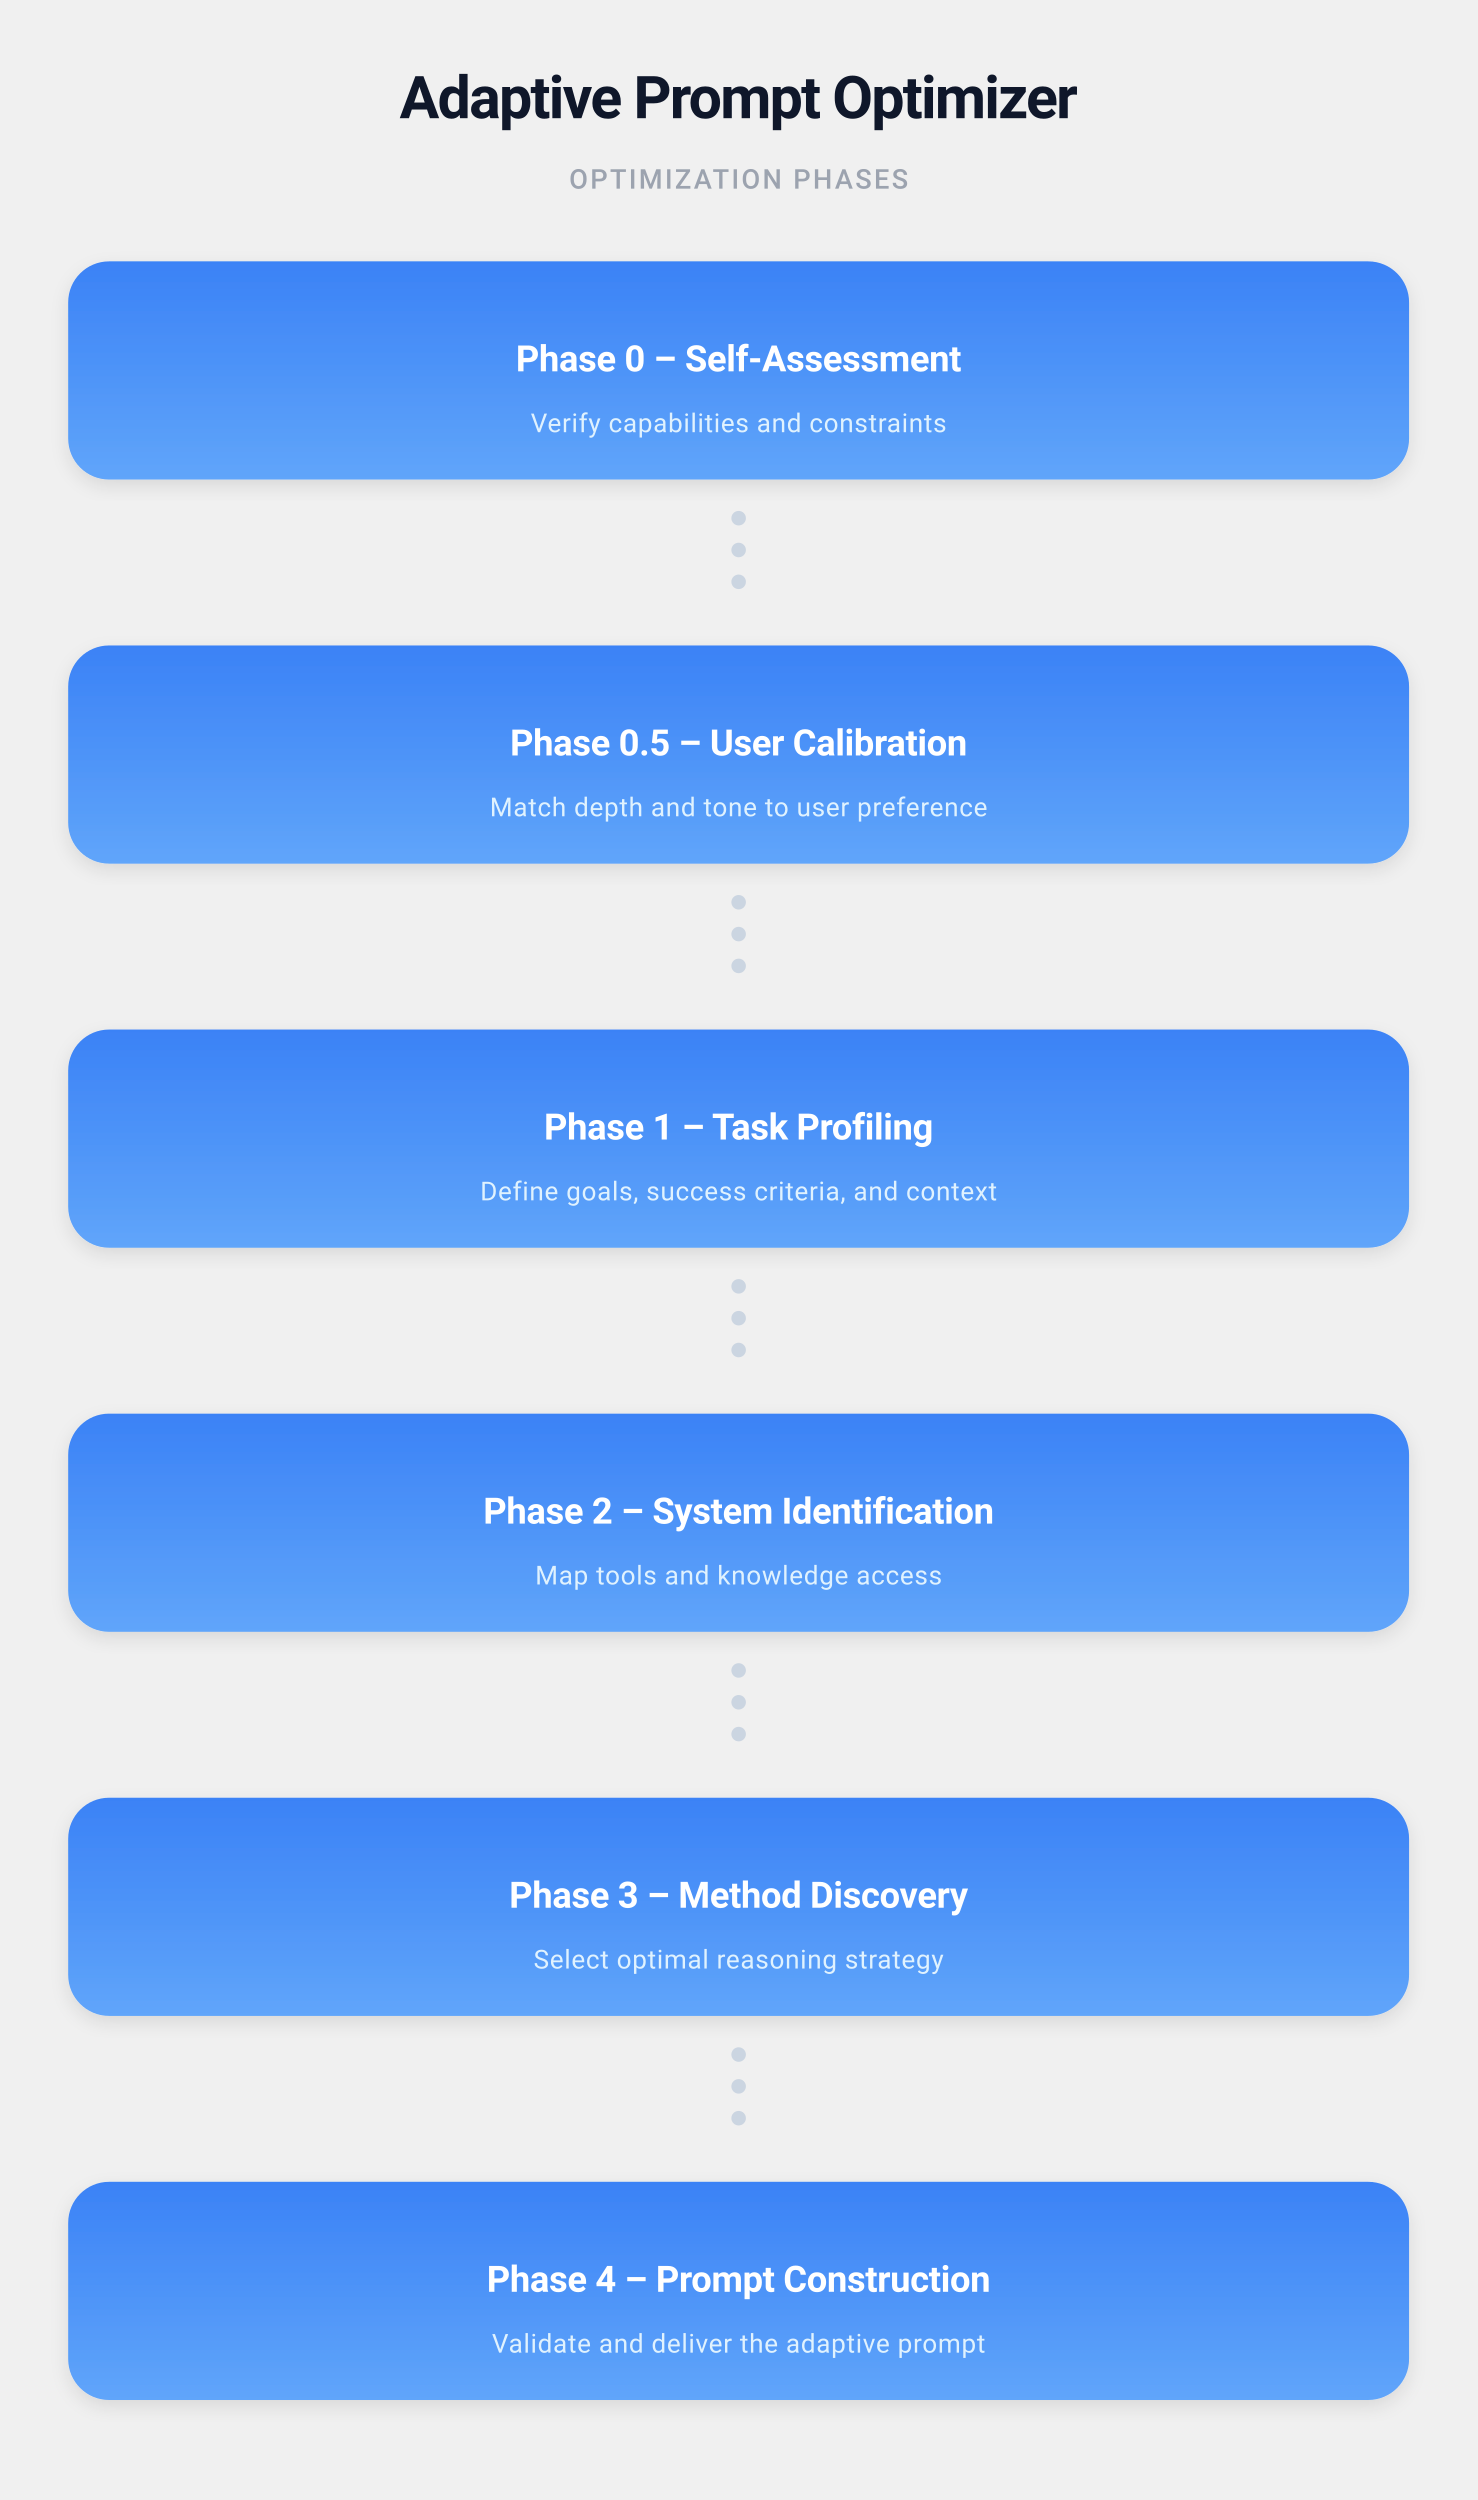
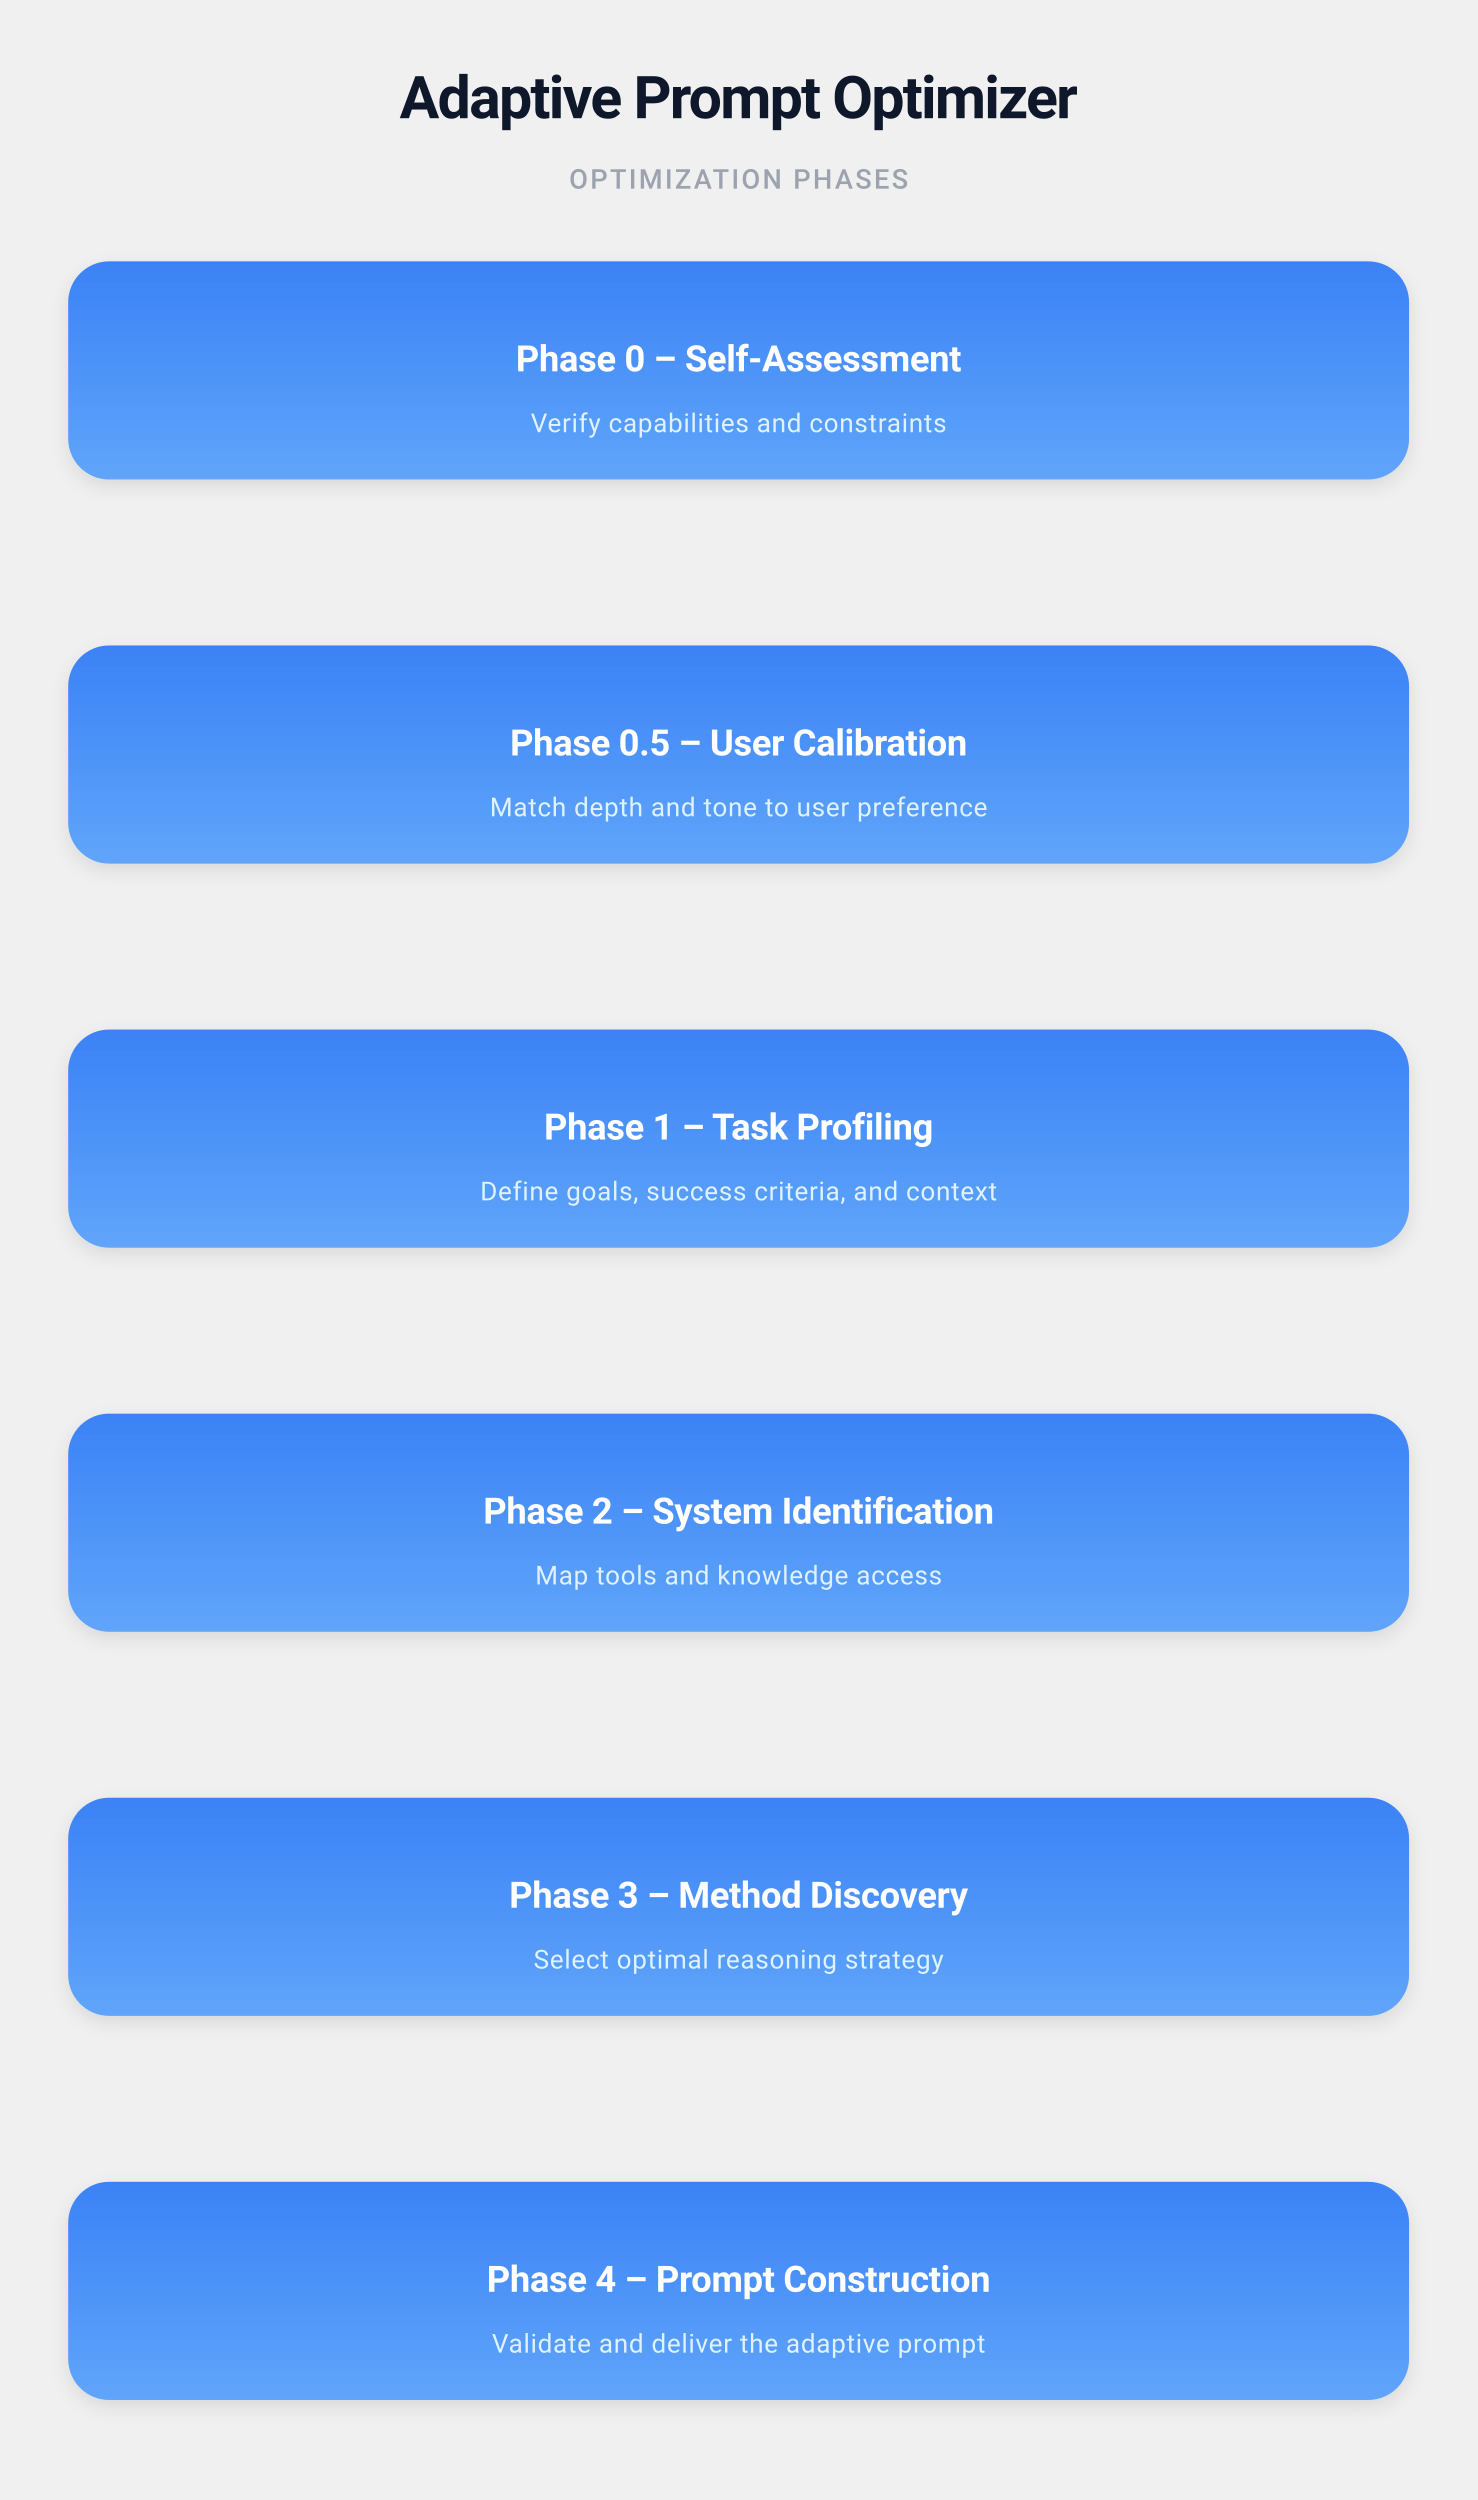
<svg xmlns="http://www.w3.org/2000/svg" width="650" height="1100" viewBox="0 0 650 1100" preserveAspectRatio="xMidYMid meet">
  <defs>
    <linearGradient id="phaseBlueLight" x1="0%" y1="0%" x2="0%" y2="100%">
      <stop offset="0%" stop-color="#3B82F6" />
      <stop offset="100%" stop-color="#60A5FA" />
    </linearGradient>
    <filter id="shadowLight">
      <feDropShadow dx="0" dy="3" stdDeviation="4" flood-opacity="0.1" flood-color="#000" />
    </filter>
  </defs>
  <text x="325" y="52" text-anchor="middle" font-family="system-ui, -apple-system, BlinkMacSystemFont, 'Segoe UI', Roboto, sans-serif" font-weight="700" font-size="26" fill="#0F172A" letter-spacing="-0.03em">Adaptive Prompt Optimizer</text>
  <text x="325" y="83" text-anchor="middle" font-family="system-ui, -apple-system, BlinkMacSystemFont, 'Segoe UI', Roboto, sans-serif" font-weight="500" font-size="12" fill="#9CA3AF" letter-spacing="1px">OPTIMIZATION PHASES</text>
  <g transform="translate(30, 115)">
    <rect width="590" height="96" rx="18" fill="url(#phaseBlueLight)" filter="url(#shadowLight)" />
    <text x="295" y="44" text-anchor="middle" dominant-baseline="middle" font-family="system-ui, -apple-system, BlinkMacSystemFont, 'Segoe UI', Roboto, sans-serif" font-weight="700" font-size="16" fill="#FFFFFF" letter-spacing="-0.01em">Phase 0 – Self-Assessment</text>
    <text x="295" y="72" text-anchor="middle" dominant-baseline="middle" font-family="system-ui, -apple-system, BlinkMacSystemFont, 'Segoe UI', Roboto, sans-serif" font-weight="400" font-size="11.5" fill="#E0F2FE" letter-spacing="0.3px">Verify capabilities and constraints</text>
  </g>
-   <circle cx="325" cy="228" r="3.2" fill="#CBD5E1" />
-   <circle cx="325" cy="242" r="3.2" fill="#CBD5E1" />
-   <circle cx="325" cy="256" r="3.2" fill="#CBD5E1" />
+   ircle cx="325" cy="228" r="3.2" fillll="#CBD5E1"/&gt;
+   ircle cx="325" cy="242" r="3.2" fillll="#CBD5E1"/&gt;
+   ircle cx="325" cy="256" r="3.2" fillll="#CBD5E1"/&gt;
+ 
+   
  <g transform="translate(30, 284)">
    <rect width="590" height="96" rx="18" fill="url(#phaseBlueLight)" filter="url(#shadowLight)" />
    <text x="295" y="44" text-anchor="middle" dominant-baseline="middle" font-family="system-ui, -apple-system, BlinkMacSystemFont, 'Segoe UI', Roboto, sans-serif" font-weight="700" font-size="16" fill="#FFFFFF" letter-spacing="-0.01em">Phase 0.5 – User Calibration</text>
    <text x="295" y="72" text-anchor="middle" dominant-baseline="middle" font-family="system-ui, -apple-system, BlinkMacSystemFont, 'Segoe UI', Roboto, sans-serif" font-weight="400" font-size="11.5" fill="#E0F2FE" letter-spacing="0.3px">Match depth and tone to user preference</text>
  </g>
-   <circle cx="325" cy="397" r="3.2" fill="#CBD5E1" />
-   <circle cx="325" cy="411" r="3.2" fill="#CBD5E1" />
-   <circle cx="325" cy="425" r="3.2" fill="#CBD5E1" />
+   ircle cx="325" cy="397" r="3.2" fillll="#CBD5E1"/&gt;
+   ircle cx="325" cy="411" r="3.2" fillll="#CBD5E1"/&gt;
+   ircle cx="325" cy="425" r="3.2" fillll="#CBD5E1"/&gt;
+ 
+   
  <g transform="translate(30, 453)">
    <rect width="590" height="96" rx="18" fill="url(#phaseBlueLight)" filter="url(#shadowLight)" />
    <text x="295" y="44" text-anchor="middle" dominant-baseline="middle" font-family="system-ui, -apple-system, BlinkMacSystemFont, 'Segoe UI', Roboto, sans-serif" font-weight="700" font-size="16" fill="#FFFFFF" letter-spacing="-0.01em">Phase 1 – Task Profiling</text>
    <text x="295" y="72" text-anchor="middle" dominant-baseline="middle" font-family="system-ui, -apple-system, BlinkMacSystemFont, 'Segoe UI', Roboto, sans-serif" font-weight="400" font-size="11.5" fill="#E0F2FE" letter-spacing="0.3px">Define goals, success criteria, and context</text>
  </g>
-   <circle cx="325" cy="566" r="3.2" fill="#CBD5E1" />
-   <circle cx="325" cy="580" r="3.2" fill="#CBD5E1" />
-   <circle cx="325" cy="594" r="3.2" fill="#CBD5E1" />
+   ircle cx="325" cy="566" r="3.2" fillll="#CBD5E1"/&gt;
+   ircle cx="325" cy="580" r="3.2" fillll="#CBD5E1"/&gt;
+   ircle cx="325" cy="594" r="3.2" fillll="#CBD5E1"/&gt;
+ 
+   
  <g transform="translate(30, 622)">
    <rect width="590" height="96" rx="18" fill="url(#phaseBlueLight)" filter="url(#shadowLight)" />
    <text x="295" y="44" text-anchor="middle" dominant-baseline="middle" font-family="system-ui, -apple-system, BlinkMacSystemFont, 'Segoe UI', Roboto, sans-serif" font-weight="700" font-size="16" fill="#FFFFFF" letter-spacing="-0.01em">Phase 2 – System Identification</text>
    <text x="295" y="72" text-anchor="middle" dominant-baseline="middle" font-family="system-ui, -apple-system, BlinkMacSystemFont, 'Segoe UI', Roboto, sans-serif" font-weight="400" font-size="11.5" fill="#E0F2FE" letter-spacing="0.3px">Map tools and knowledge access</text>
  </g>
-   <circle cx="325" cy="735" r="3.2" fill="#CBD5E1" />
-   <circle cx="325" cy="749" r="3.2" fill="#CBD5E1" />
-   <circle cx="325" cy="763" r="3.2" fill="#CBD5E1" />
+   ircle cx="325" cy="735" r="3.2" fillll="#CBD5E1"/&gt;
+   ircle cx="325" cy="749" r="3.2" fillll="#CBD5E1"/&gt;
+   ircle cx="325" cy="763" r="3.2" fillll="#CBD5E1"/&gt;
+ 
+   
  <g transform="translate(30, 791)">
    <rect width="590" height="96" rx="18" fill="url(#phaseBlueLight)" filter="url(#shadowLight)" />
    <text x="295" y="44" text-anchor="middle" dominant-baseline="middle" font-family="system-ui, -apple-system, BlinkMacSystemFont, 'Segoe UI', Roboto, sans-serif" font-weight="700" font-size="16" fill="#FFFFFF" letter-spacing="-0.01em">Phase 3 – Method Discovery</text>
    <text x="295" y="72" text-anchor="middle" dominant-baseline="middle" font-family="system-ui, -apple-system, BlinkMacSystemFont, 'Segoe UI', Roboto, sans-serif" font-weight="400" font-size="11.5" fill="#E0F2FE" letter-spacing="0.3px">Select optimal reasoning strategy</text>
  </g>
-   <circle cx="325" cy="904" r="3.2" fill="#CBD5E1" />
-   <circle cx="325" cy="918" r="3.2" fill="#CBD5E1" />
-   <circle cx="325" cy="932" r="3.2" fill="#CBD5E1" />
+   ircle cx="325" cy="904" r="3.2" fillll="#CBD5E1"/&gt;
+   ircle cx="325" cy="918" r="3.2" fillll="#CBD5E1"/&gt;
+   ircle cx="325" cy="932" r="3.2" fillll="#CBD5E1"/&gt;
+ 
+   
  <g transform="translate(30, 960)">
    <rect width="590" height="96" rx="18" fill="url(#phaseBlueLight)" filter="url(#shadowLight)" />
    <text x="295" y="44" text-anchor="middle" dominant-baseline="middle" font-family="system-ui, -apple-system, BlinkMacSystemFont, 'Segoe UI', Roboto, sans-serif" font-weight="700" font-size="16" fill="#FFFFFF" letter-spacing="-0.01em">Phase 4 – Prompt Construction</text>
    <text x="295" y="72" text-anchor="middle" dominant-baseline="middle" font-family="system-ui, -apple-system, BlinkMacSystemFont, 'Segoe UI', Roboto, sans-serif" font-weight="400" font-size="11.5" fill="#E0F2FE" letter-spacing="0.3px">Validate and deliver the adaptive prompt</text>
  </g>
</svg>
